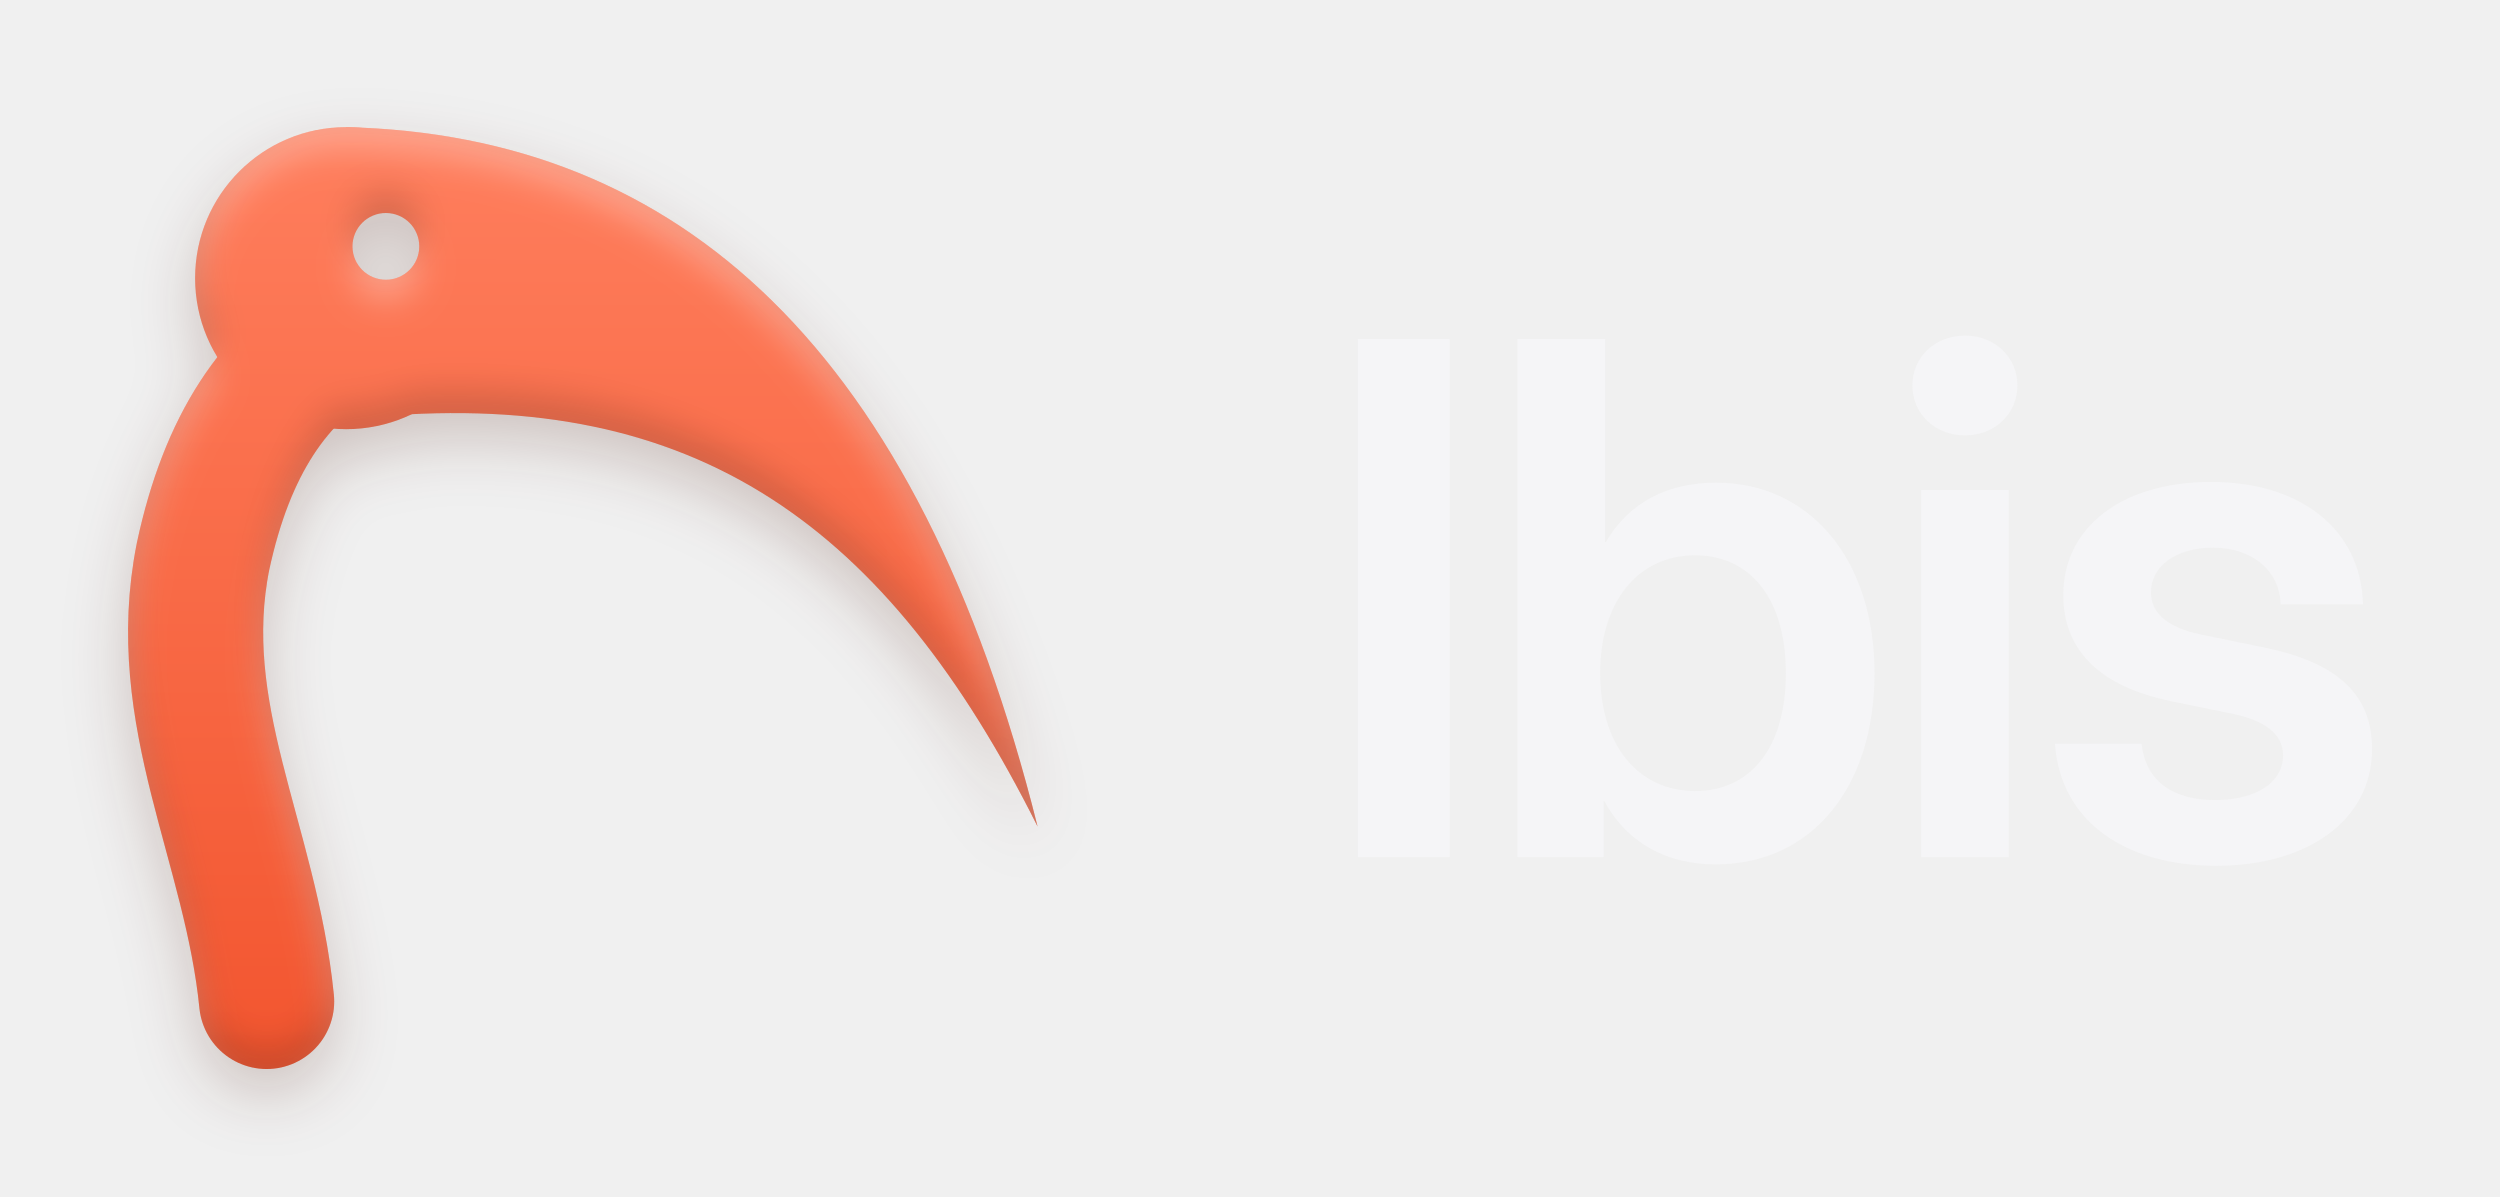
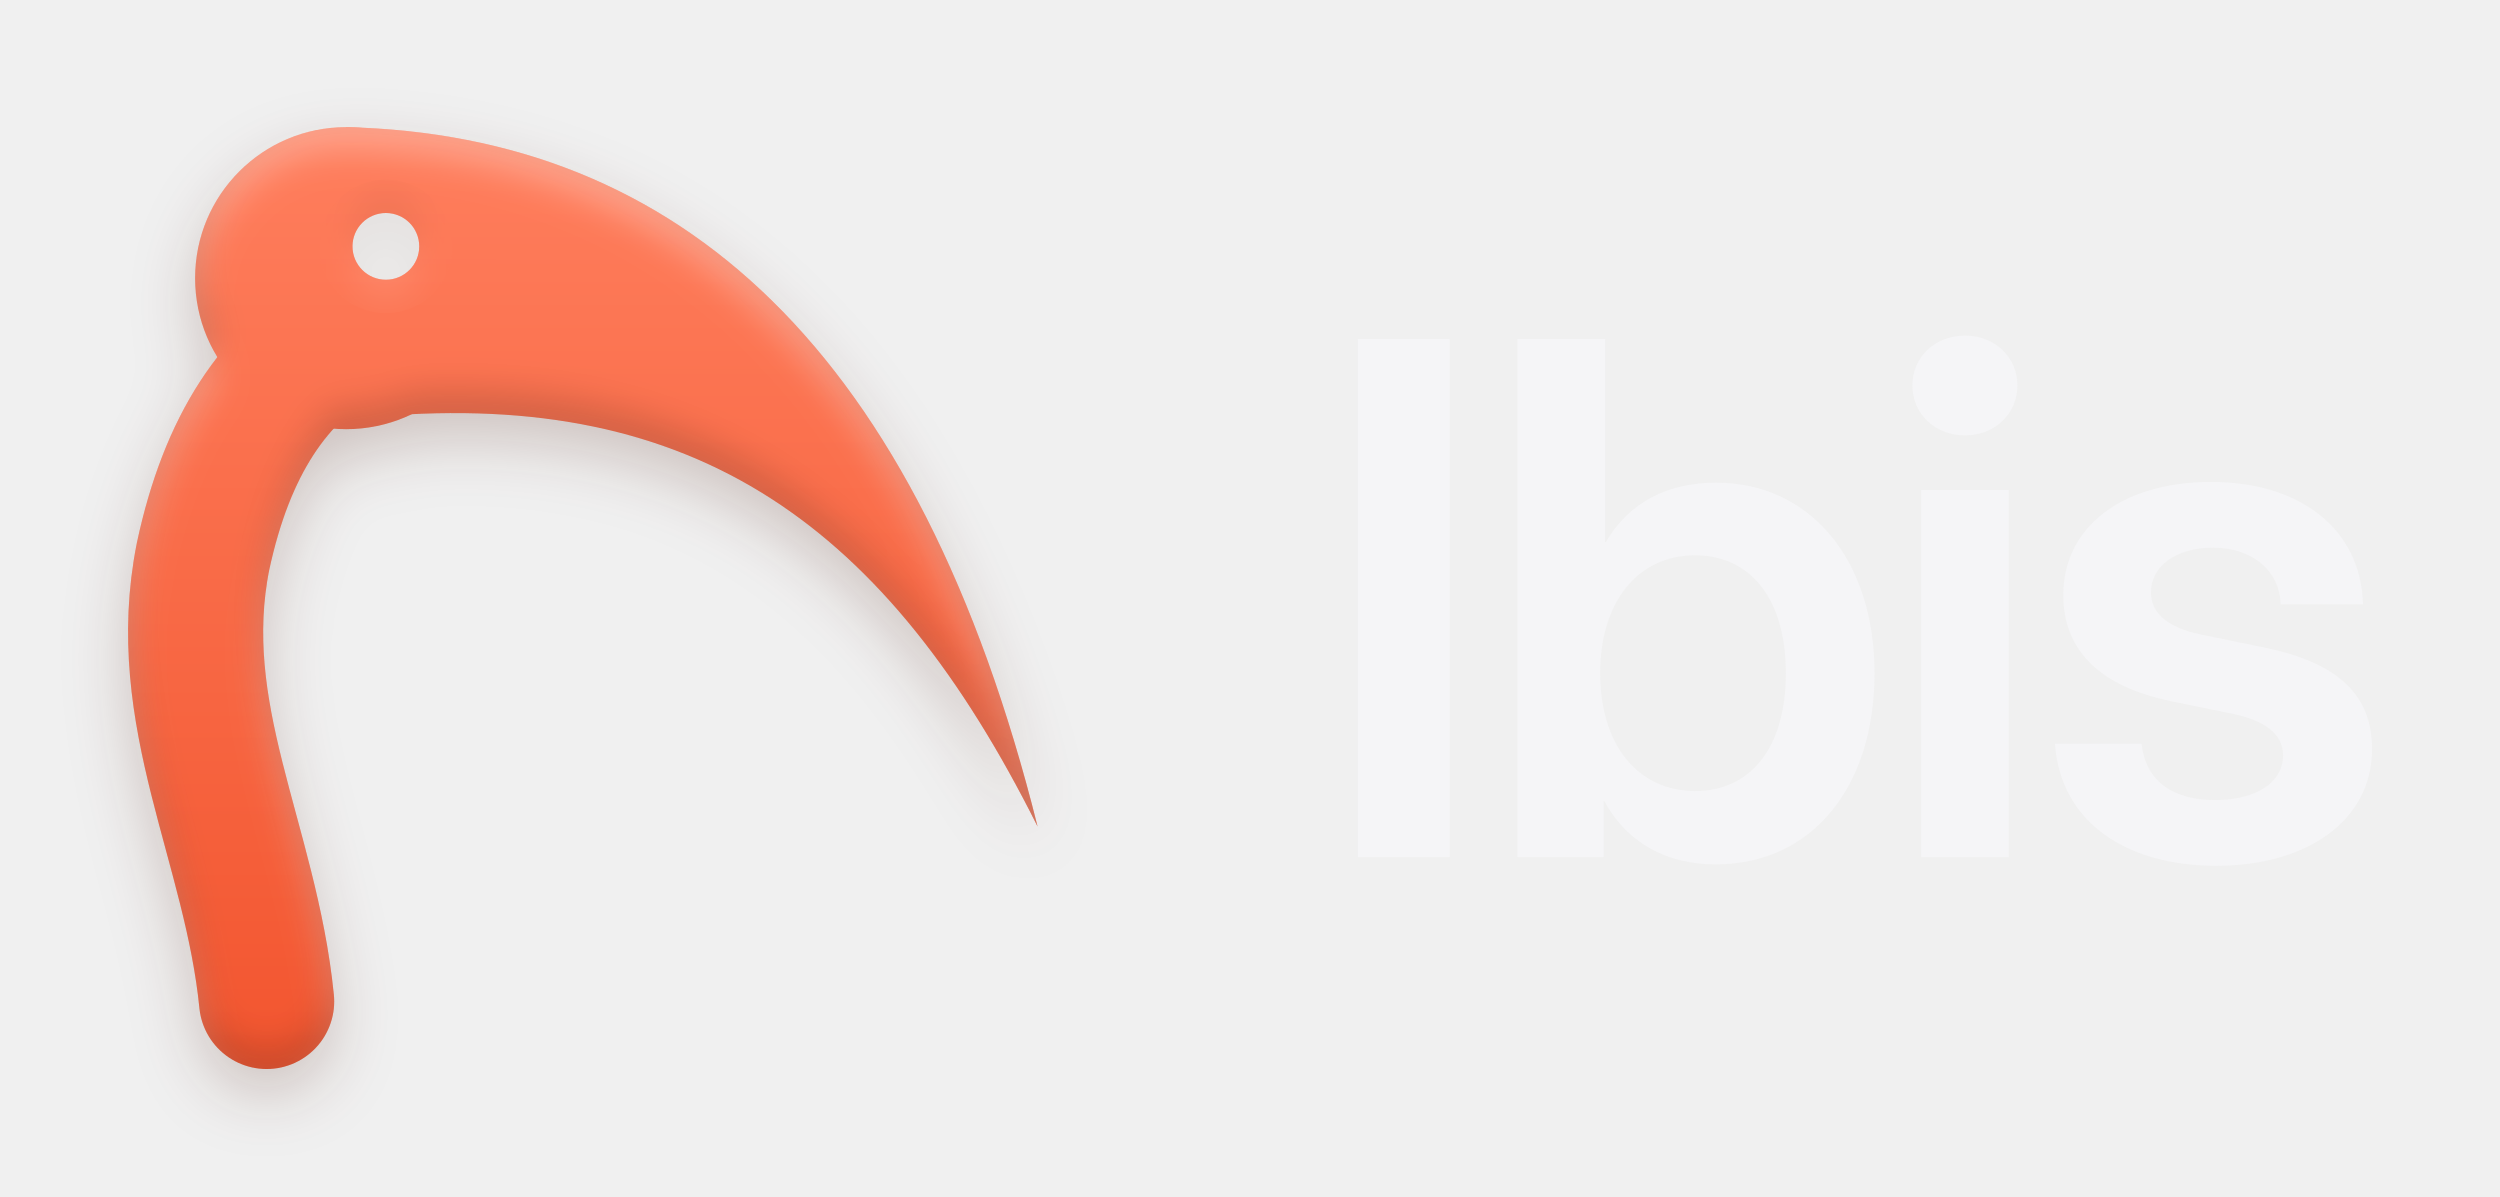
<svg xmlns="http://www.w3.org/2000/svg" width="418" height="200" viewBox="0 0 265.261 127">
  <defs>
    <linearGradient id="ldg" gradientUnits="userSpaceOnUse" x1="0" y1="24.0" x2="0" y2="84.25">
      <stop offset="0" stop-color="#FF7F5E" />
      <stop offset="1" stop-color="#F2552F" />
    </linearGradient>
    <filter id="ldf" filterUnits="userSpaceOnUse" x="19.275" y="17" width="73.225" height="76.85" color-interpolation-filters="sRGB">
      <feGaussianBlur in="SourceAlpha" stdDeviation="1.1" result="b" />
      <feOffset in="b" dy="1.3" result="bd" />
      <feComposite in="SourceAlpha" in2="bd" operator="out" result="top" />
      <feFlood flood-color="#fff" flood-opacity="0.3" />
      <feComposite in2="top" operator="in" result="hl" />
      <feOffset in="b" dy="-1.3" result="bu" />
      <feComposite in="SourceAlpha" in2="bu" operator="out" result="bot" />
      <feFlood flood-color="#000" flood-opacity="0.16" />
      <feComposite in2="bot" operator="in" result="sh" />
      <feGaussianBlur in="SourceAlpha" stdDeviation="2.0" result="db" />
      <feOffset in="db" dy="1.6" result="do" />
      <feFlood flood-color="#4A0F04" flood-opacity="0.2" />
      <feComposite in2="do" operator="in" result="drop" />
      <feMerge>
        <feMergeNode in="drop" />
        <feMergeNode in="SourceGraphic" />
        <feMergeNode in="hl" />
        <feMergeNode in="sh" />
      </feMerge>
    </filter>
-     <mask id="lde" maskUnits="userSpaceOnUse" x="26.275" y="24" width="59.225" height="61.25">
-       <rect x="26.275" y="24" width="59.225" height="61.25" fill="#fff" />
+     <mask id="lde" maskUnits="userSpaceOnUse" x="19.275" y="17" width="73.225" height="76.85">
+       <rect x="19.275" y="17" width="73.225" height="76.85" fill="#fff" />
      <circle cx="43.5" cy="32.5" r="2.1" fill="#000" />
    </mask>
+     <clipPath id="ldc">
+       <circle cx="43.5" cy="32.5" r="4.2" />
+     </clipPath>
  </defs>
  <g transform="translate(-32.534 -28.694) scale(1.68776)">
-     <g filter="url(#ldf)">
-       <g mask="url(#lde)">
+     <g mask="url(#lde)">
+       <g filter="url(#ldf)">
        <path d="M36 80C35 70 30 62 32 52 33.5 45 36.5 40.5 41 38" fill="none" stroke="url(#ldg)" stroke-width="8.5" stroke-linecap="round" />
        <path d="M41 25C62 25.5 77 39 84.5 69 75 50 63 41.5 43 43.2z" fill="url(#ldg)" />
        <circle cx="41" cy="34.5" r="9.5" fill="url(#ldg)" />
+       </g>
+     </g>
+     <g clip-path="url(#ldc)" opacity="0.35">
+       <g filter="url(#ldf)">
+         <g mask="url(#lde)">
+           <path d="M36 80C35 70 30 62 32 52 33.5 45 36.5 40.5 41 38" fill="none" stroke="url(#ldg)" stroke-width="8.5" stroke-linecap="round" />
+           <path d="M41 25C62 25.5 77 39 84.5 69 75 50 63 41.5 43 43.2z" fill="url(#ldg)" />
+           <circle cx="41" cy="34.5" r="9.5" fill="url(#ldg)" />
+         </g>
      </g>
    </g>
  </g>
  <g transform="translate(139.505 91.000) scale(0.55)">
    <g>
      <path d="M26.04 -100H8.32V0H26.04ZM77.39 1.41C95.91 1.41 108.06 -13.42 108.06 -35.5C108.06 -57.32 95.71 -72.28 77.45 -72.28C68.26 -72.28 60.74 -68.59 56.18 -60.81H56.04V-100H39.13V0H55.77V-10.81H55.91C60.34 -2.62 68.12 1.41 77.39 1.41ZM73.43 -12.75C62.35 -12.75 55.1 -21.68 55.1 -35.5C55.1 -49.26 62.35 -58.26 73.43 -58.26C83.9 -58.26 90.94 -50.13 90.94 -35.5C90.94 -20.81 83.9 -12.75 73.43 -12.75ZM117.05 0H133.97V-70.87H117.05ZM125.51 -81.41C131.28 -81.41 135.64 -85.57 135.64 -91.07C135.64 -96.51 131.28 -100.67 125.51 -100.67C119.74 -100.67 115.37 -96.51 115.37 -91.07C115.37 -85.57 119.74 -81.41 125.51 -81.41ZM174.03 1.68C191.55 1.68 204.1 -7.05 204.1 -20.87C204.1 -31.28 197.59 -37.45 183.57 -40.4L170.81 -43.02C164.91 -44.3 161.42 -46.91 161.42 -51.14C161.42 -55.97 165.98 -59.73 173.43 -59.73C181.15 -59.73 186.32 -55.1 186.45 -48.79H202.36C201.95 -63.36 190.21 -72.42 173.03 -72.42C155.71 -72.42 144.5 -63.62 144.5 -50.6C144.5 -39.87 151.62 -32.95 165.18 -30.13L177.26 -27.65C183.23 -26.38 186.92 -23.89 186.92 -19.6C186.92 -14.56 181.95 -11.01 173.77 -11.01C165.31 -11.01 160.34 -14.97 159.61 -21.88H142.89C143.97 -6.64 156.79 1.68 174.03 1.68Z" fill="#F5F5F7" />
    </g>
  </g>
</svg>
